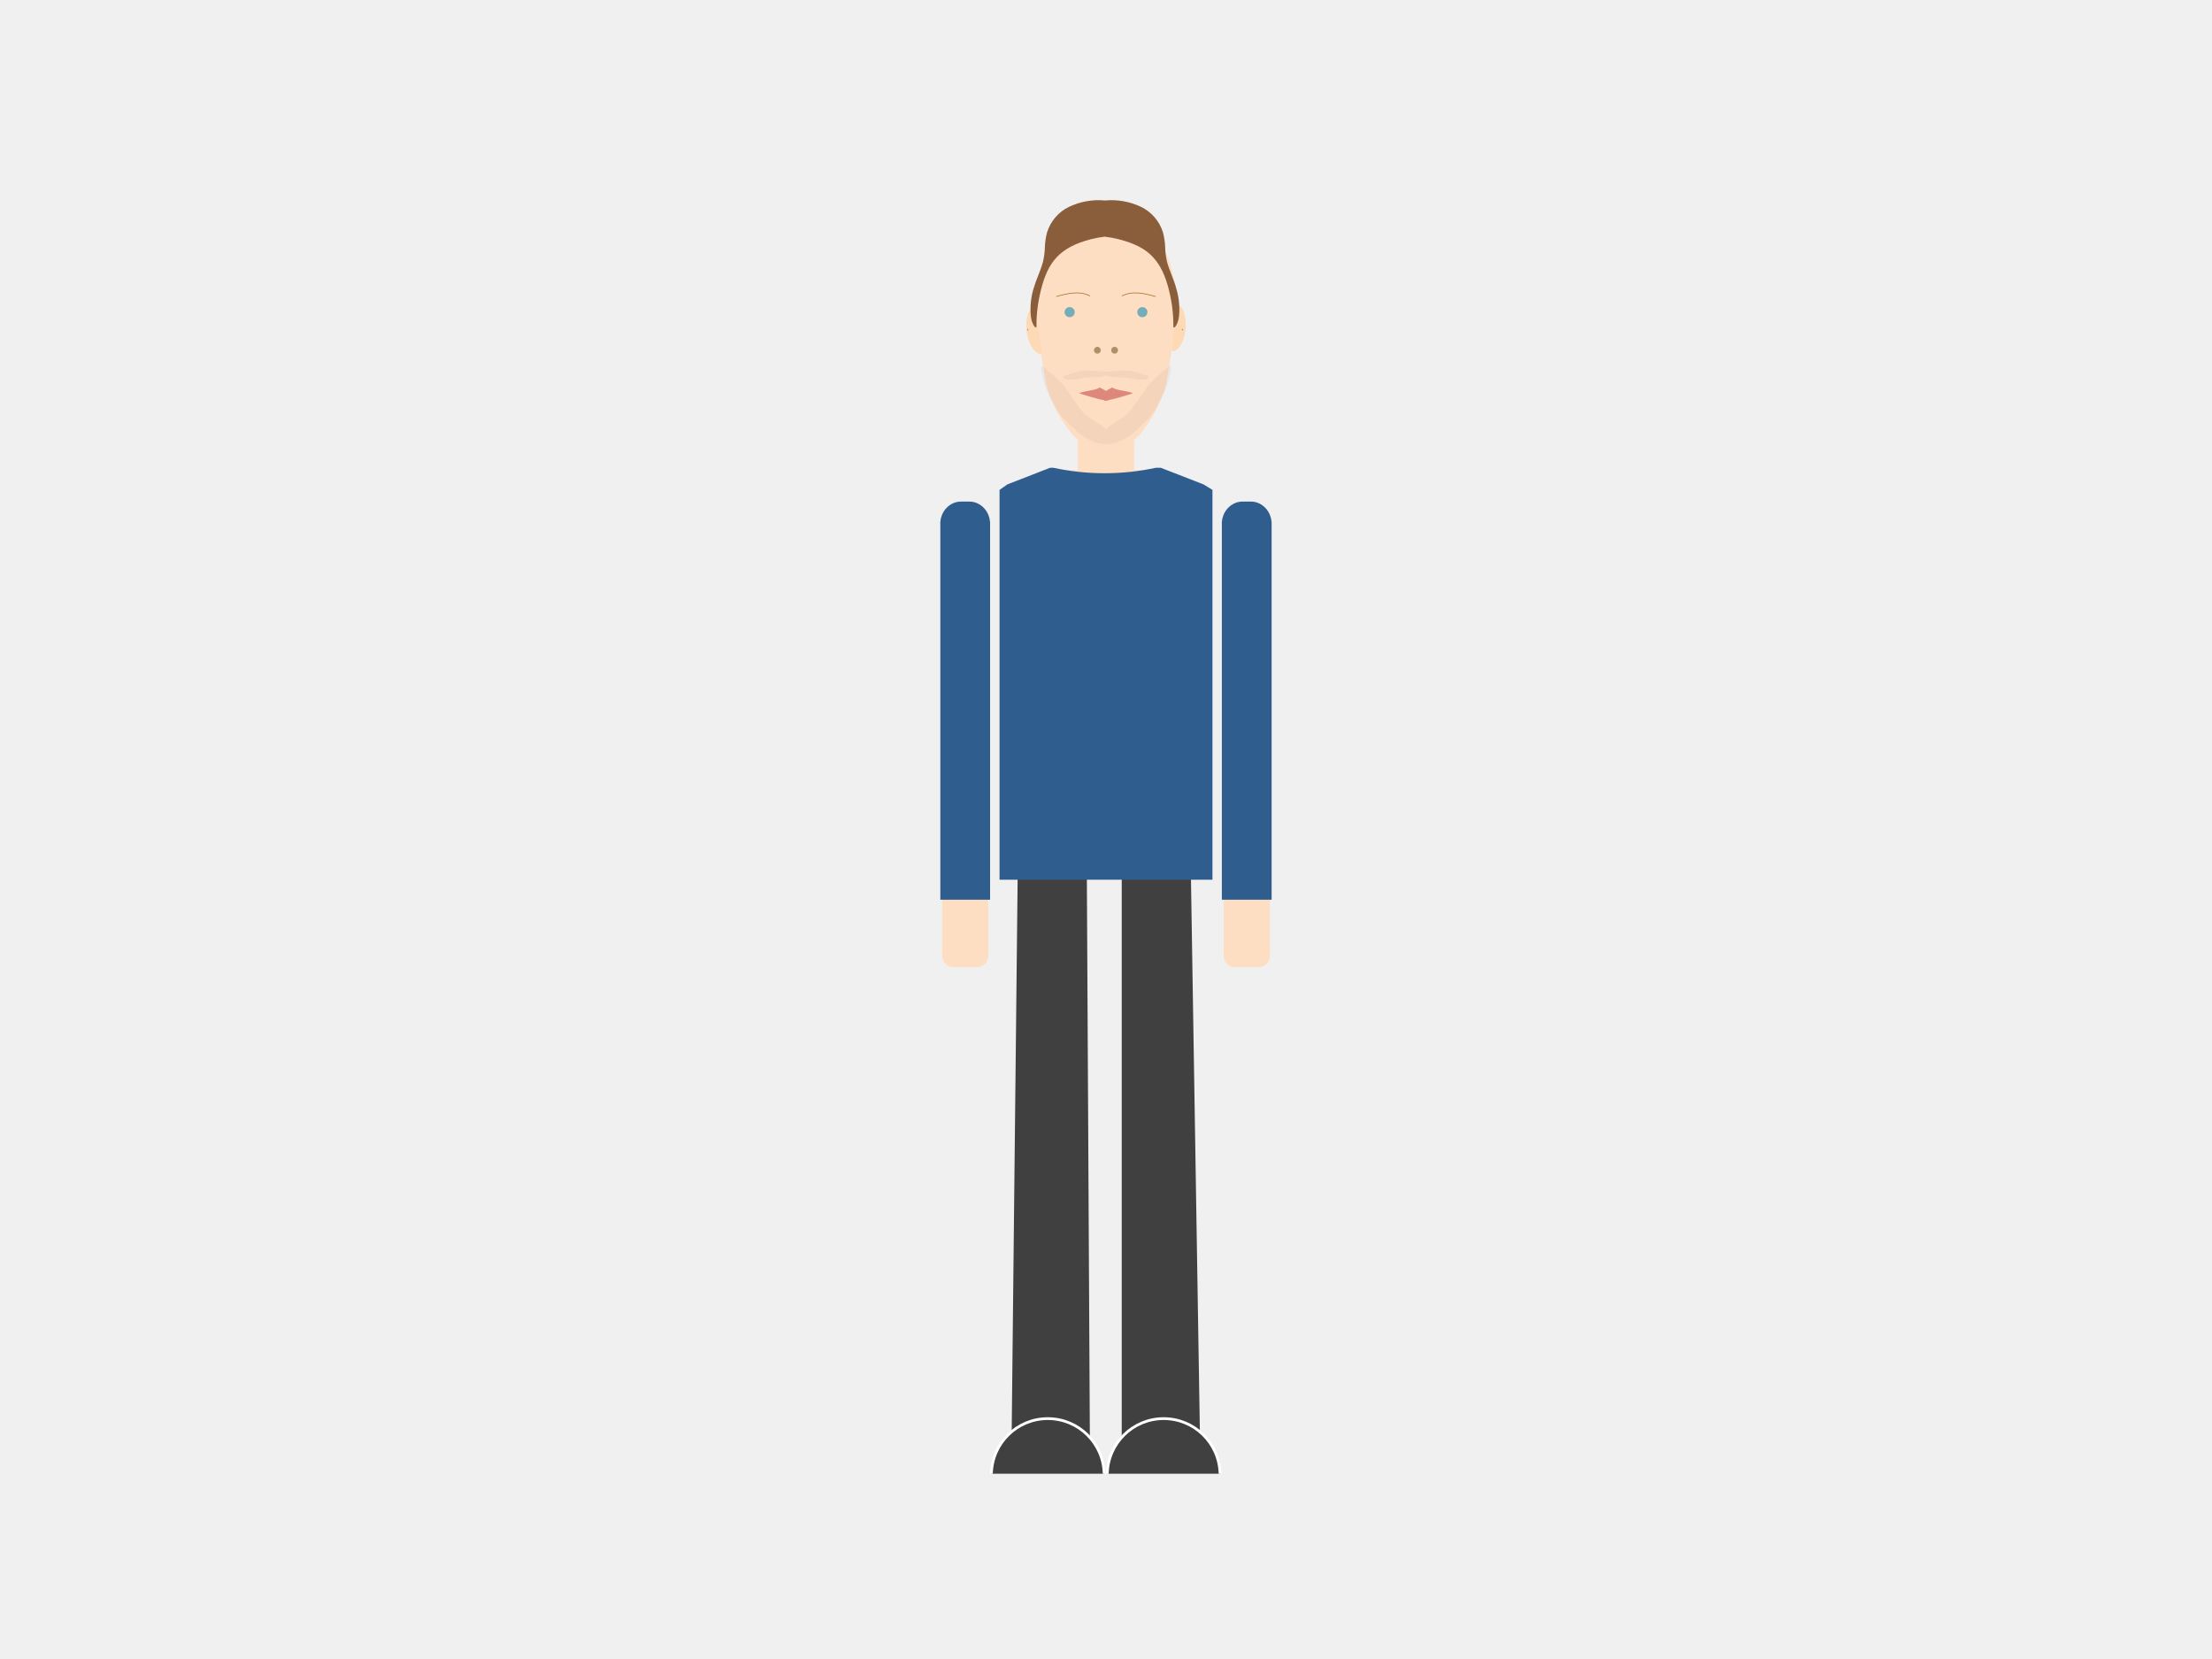
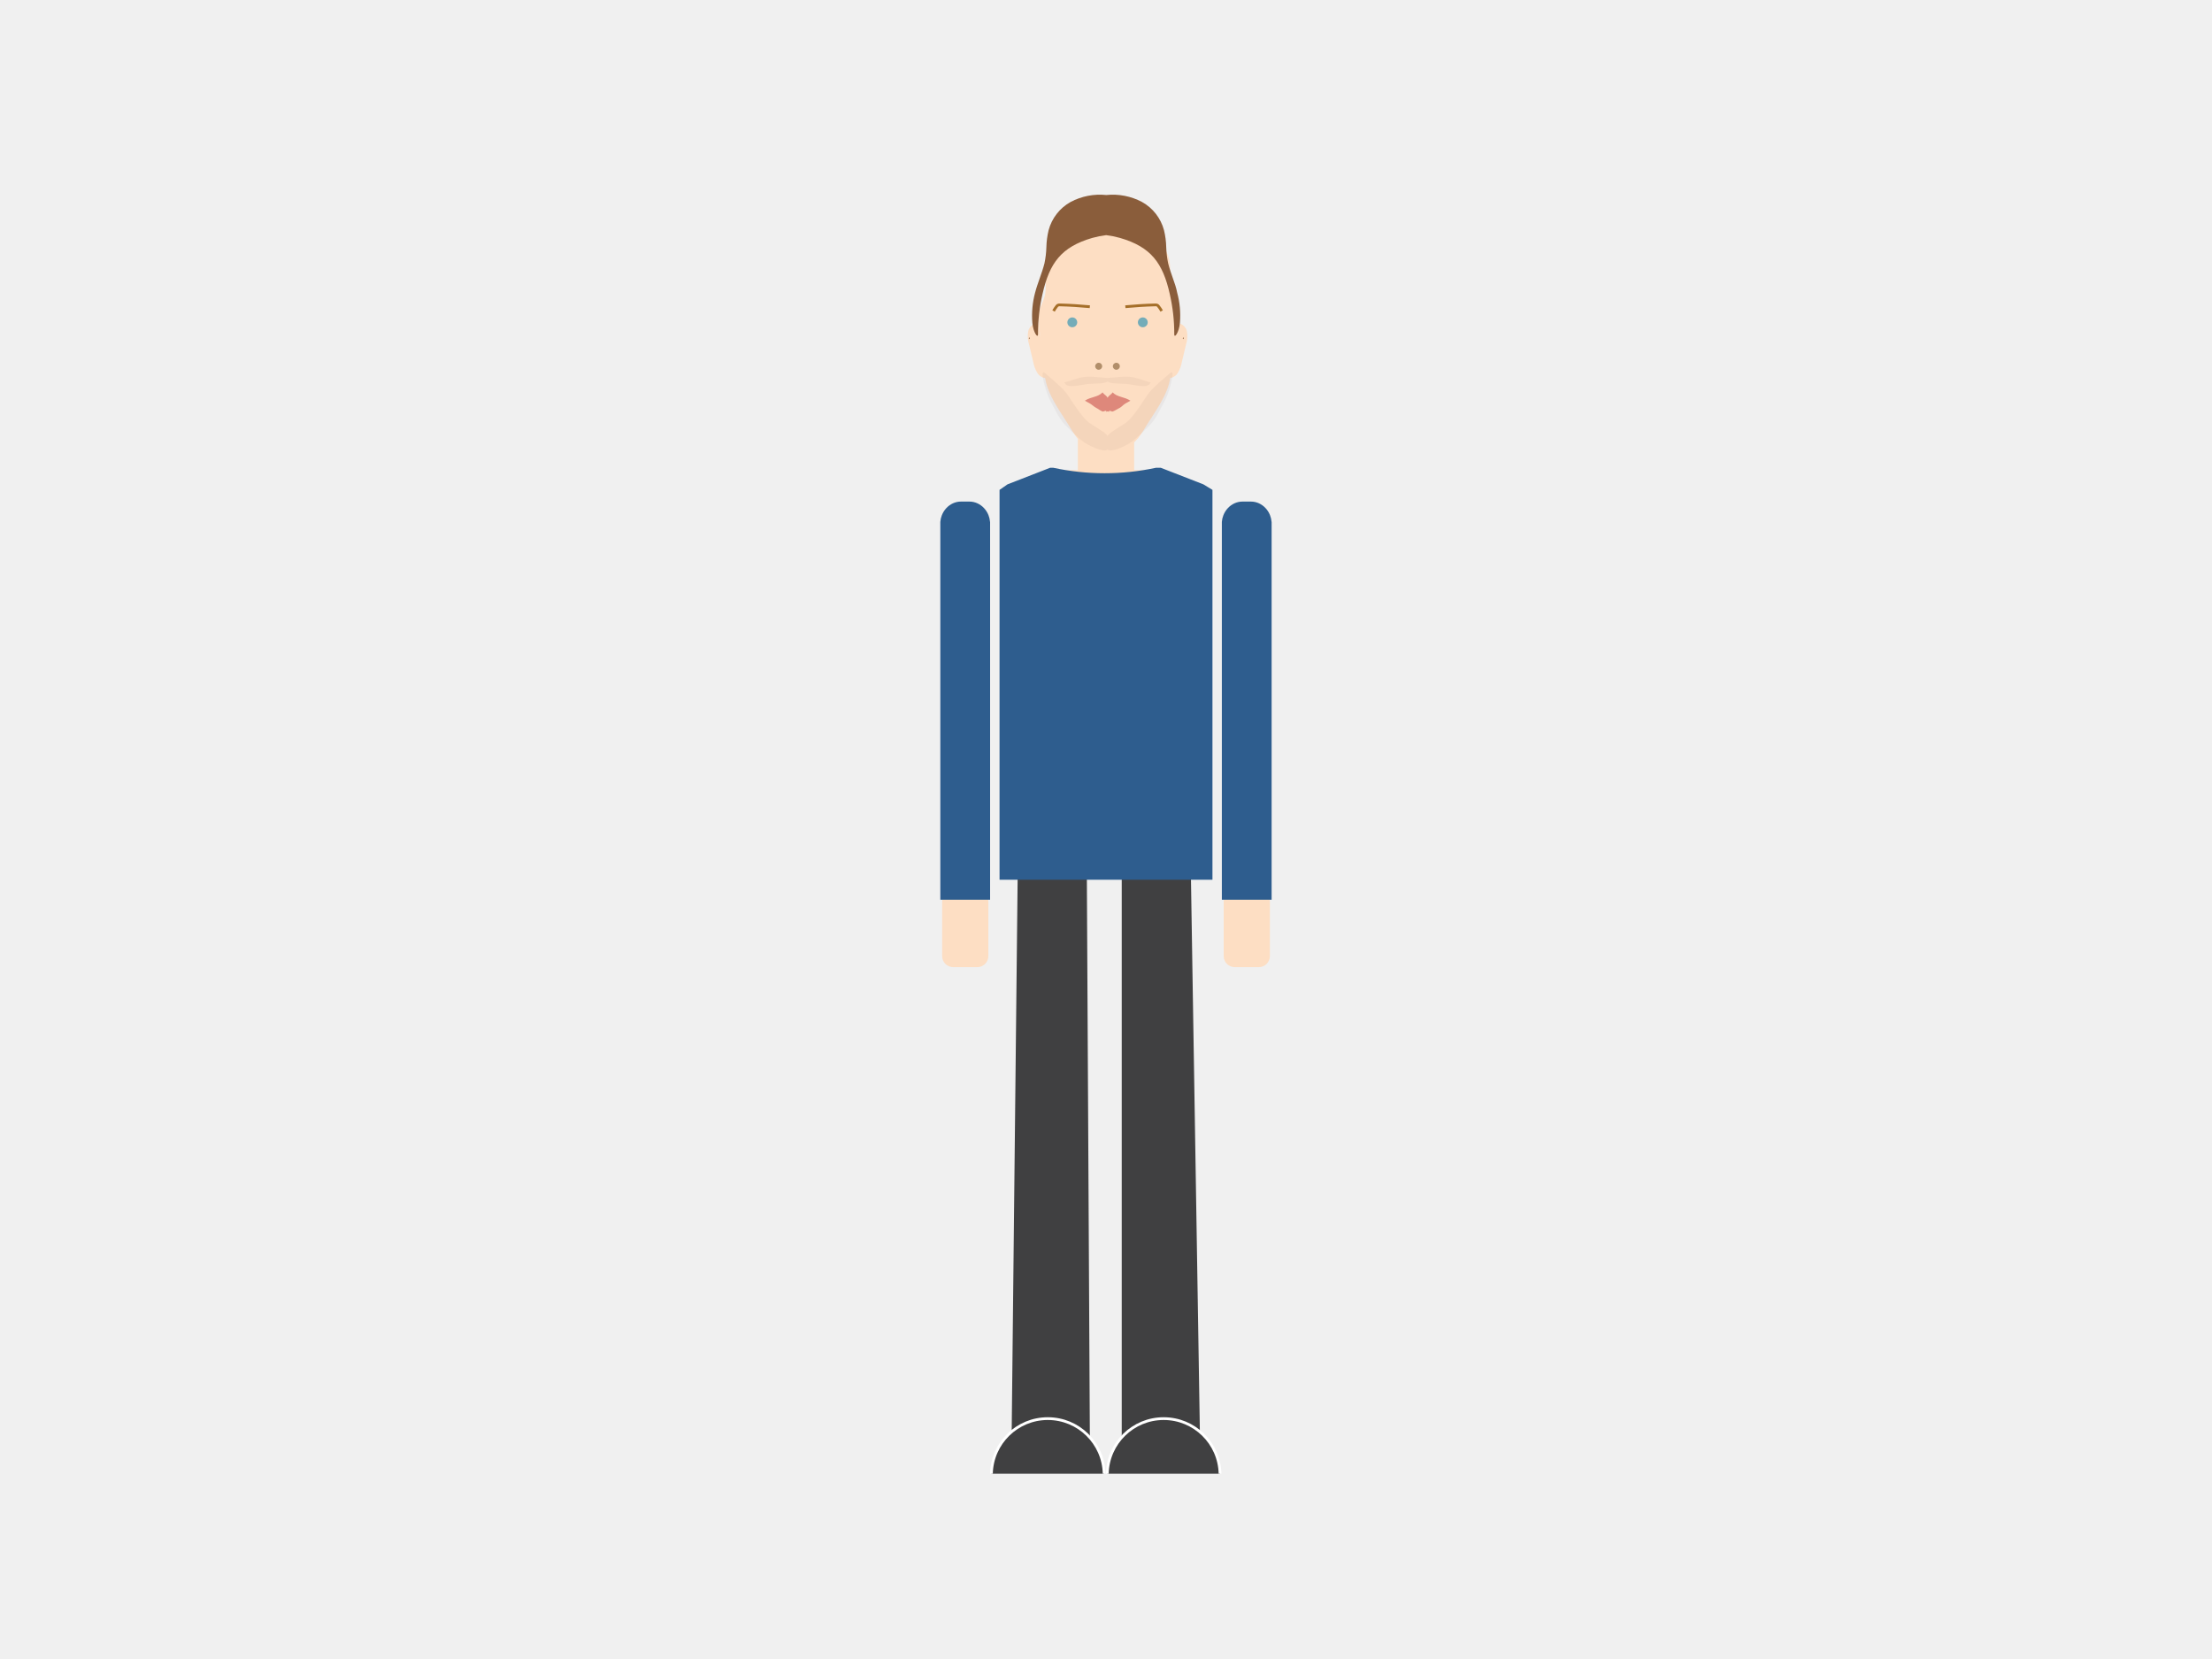
<svg xmlns="http://www.w3.org/2000/svg" viewBox="0 0 800 600">
  <defs>
-     <style>.cls-1{fill:#74acb8;}.cls-2{fill:#fddec3;}.cls-3{fill:#fdd9b6;}.cls-4{fill:#de887b;}.cls-5{fill:#b18e6a;}.cls-6{fill:none;stroke:#a56f29;stroke-width:0.25px;}.cls-6,.cls-8{stroke-miterlimit:10;}.cls-7,.cls-8{fill:#404041;}.cls-8{stroke:#fff;}.cls-9{fill:#2e5d8e;}.cls-10{fill:#481c11;opacity:0.05;}.cls-11{fill:#8a5d3b;}</style>
+     <style>.cls-1{fill:#fddec3;}.cls-2,.cls-3{fill:#404041;}.cls-3{stroke:#fff;}.cls-3,.cls-8{stroke-miterlimit:10;}.cls-4{fill:#2e5d8e;}.cls-5{fill:#74acb8;}.cls-6{fill:#b18e6a;}.cls-7{fill:#de887b;}.cls-8{fill:none;stroke:#a56f29;}.cls-9{fill:#8a5d3b;}.cls-10{fill:#481c11;opacity:0.05;}</style>
  </defs>
  <g id="Layer_3" data-name="Layer 3">
-     <circle class="cls-1" cx="400" cy="113.81" r="2.45" />
-     <path class="cls-2" d="M402.52,162.08c6.85-1.84,7.85-2.15,12-7.93,3-4.28,6.48-10.88,7.35-16.07,2.41-14.33,5.69-30.64.81-44.32-2.83-7.94-12.34-10.08-20.72-9.15h-3.84c-8.38-.93-17.89,1.21-20.72,9.15-4.88,13.68-1.6,30,.81,44.32.87,5.19,4.3,11.79,7.35,16.07,4.11,5.78,5.11,6.09,12,7.93Z" />
-     <path class="cls-3" d="M425.31,110c2.36.22,3.92,4.21,3.48,8.92s-2.69,8.35-5,8.13" />
-     <path class="cls-3" d="M376.91,128.05c-2.33.37-4.83-3.12-5.57-7.79s.55-8.75,2.89-9.12" />
-     <path class="cls-4" d="M408.83,141.89l-1-.25-1-.2-1-.19-1-.19c-.33-.07-.64-.15-1-.24a7.59,7.59,0,0,1-.88-.31,6.63,6.63,0,0,1-.8-.4,1.37,1.37,0,0,1-.26.2,2.32,2.32,0,0,1-.31.19l-.34.18a18.42,18.42,0,0,0-.72.37l-.34.21-.19.16-.19-.16-.34-.21-.36-.19a3,3,0,0,0-.36-.18l-.34-.18a2.32,2.32,0,0,1-.31-.19,1.89,1.89,0,0,1-.27-.2,5.84,5.84,0,0,1-.79.4,7.59,7.59,0,0,1-.88.31c-.31.09-.63.17-1,.24l-1,.19-1,.19-1,.2-1,.25a8.83,8.83,0,0,0-.95.33l2.13.67c.79.25,1.66.51,2.56.77s1.86.52,2.82.75c.55.13,1.11.25,1.67.36V145l.61-.12.61.12,0-.23q.86-.17,1.68-.36c1-.23,1.91-.49,2.82-.75s1.76-.52,2.56-.77l2.13-.67A8.83,8.83,0,0,0,408.83,141.89Z" />
-     <path class="cls-5" d="M398.11,126.65a1.23,1.23,0,1,1-1.22-1.22A1.22,1.22,0,0,1,398.11,126.65Z" />
-     <path class="cls-5" d="M404.34,126.65a1.23,1.23,0,1,1-1.23-1.22A1.22,1.22,0,0,1,404.34,126.65Z" />
-     <circle class="cls-1" cx="413.15" cy="112.89" r="1.83" />
-     <circle class="cls-1" cx="386.85" cy="112.89" r="1.83" />
-     <path class="cls-6" d="M394.22,107.05c-3.65-2-8.19-.94-12.22.21" />
-     <path class="cls-6" d="M405.78,107.05c3.65-2,8.19-.94,12.22.21" />
-     <polygon class="cls-2" points="418.33 170.04 399.32 195.69 381.67 170.04 389.82 170.04 389.82 158.81 400 158.81 410.18 158.81 410.18 170.04 418.33 170.04" />
-     <polygon class="cls-7" points="431.48 314.33 369.76 314.33 368.52 289.64 430.24 289.64 431.48 314.33" />
-     <polygon class="cls-7" points="433.98 519.75 405.69 519.75 405.69 290.01 430.28 290.01 433.98 519.75" />
-     <polygon class="cls-7" points="394.16 519.75 365.87 519.75 368.34 290.01 392.93 290.01 394.16 519.75" />
-     <path class="cls-8" d="M400.47,533a20.39,20.39,0,0,1,40.77,0" />
-     <path class="cls-8" d="M399.33,533a20.39,20.39,0,0,0-40.77,0" />
-     <rect class="cls-2" x="340.74" y="322.07" width="16.71" height="27.71" rx="4" />
-     <path class="cls-9" d="M358.06,188.75a8.37,8.37,0,0,0-.56-2.43,8.26,8.26,0,0,0-1.62-2.56,7.55,7.55,0,0,0-2.39-1.73,7,7,0,0,0-2.92-.63h-3a7,7,0,0,0-2.92.63,7.55,7.55,0,0,0-2.39,1.73,8.26,8.26,0,0,0-1.62,2.56,8.37,8.37,0,0,0-.56,2.43h0V325.4h18V188.75Z" />
-     <rect class="cls-2" x="442.56" y="322.07" width="16.71" height="27.71" rx="4" />
-     <path class="cls-9" d="M459.88,188.75a8.37,8.37,0,0,0-.56-2.43,8.26,8.26,0,0,0-1.62-2.56,7.55,7.55,0,0,0-2.39-1.73,7,7,0,0,0-2.92-.63h-3a7,7,0,0,0-2.92.63,7.55,7.55,0,0,0-2.39,1.73,8.26,8.26,0,0,0-1.62,2.56,8.37,8.37,0,0,0-.56,2.43h0V325.4h18V188.75Z" />
-     <path class="cls-9" d="M435.22,175.17l-15.42-6h-1.71a88.26,88.26,0,0,1-37.18,0H379.8l-15.42,6-2.88,2v141h77v-141Z" />
-     <path class="cls-10" d="M408.08,134c-2.78-.24-5.34.28-8.08.4-2.74-.12-5.3-.64-8.08-.4s-5.15,1.55-7.57,2l.23.29c.8,2.1,6.21.47,8.47.27,1.65-.14,5.57.06,6.95-.84,1.38.9,5.3.7,6.95.84,2.26.2,7.67,1.83,8.47-.27l.23-.29C413.23,135.55,410.81,134.25,408.08,134Z" />
-     <path class="cls-10" d="M422.62,132.64c-5.54,4.74-7.09,6.14-8.77,8.74-1.5,2.32-4.89,7.59-7.25,9.27-1.58,1.12-5,2.91-6.26,4.31a3,3,0,0,0-.34.43,4,4,0,0,0-.34-.43c-1.25-1.4-4.68-3.19-6.26-4.31-2.37-1.68-5.75-7-7.25-9.27-1.68-2.6-3.24-4-8.77-8.74-2.36-2,.65,7.55,1.58,9.31,1.35,2.57,3.5,7.21,5.58,9.31a78.81,78.81,0,0,0,6.09,5.74c2.15,1.78,8,4.57,9.37,3.3,1.35,1.27,7.22-1.52,9.37-3.3a78.81,78.81,0,0,0,6.09-5.74c2.08-2.1,4.23-6.74,5.58-9.31C422,140.19,425,130.62,422.62,132.64Z" />
-     <path class="cls-11" d="M423.79,99.62c-.61-1.56-1.22-3.14-1.69-4.8a26,26,0,0,1-.7-5.35,24.08,24.08,0,0,0-.81-5.47,15.31,15.31,0,0,0-7.95-9.2,24.81,24.81,0,0,0-13-2.29,24.83,24.83,0,0,0-13,2.29,15.26,15.26,0,0,0-7.94,9.2,23,23,0,0,0-.81,5.47,26.69,26.69,0,0,1-.7,5.35c-.47,1.66-1.09,3.24-1.7,4.8s-1.22,3.12-1.69,4.74a26.16,26.16,0,0,0-1,9.81c.3,3.19,2.05,5.26,2.05,3.78a52.51,52.51,0,0,1,.4-6.66,55.06,55.06,0,0,1,1.23-6.46c1.26-5.06,2.95-8.9,5.74-11.85s6.68-5,12.33-6.47a38,38,0,0,1,5-.92,38.46,38.46,0,0,1,5,.92C410.35,88,414.24,90,417,93s4.49,6.79,5.75,11.85a55,55,0,0,1,1.22,6.46,52.51,52.51,0,0,1,.4,6.66c0,1.48,1.76-.59,2.05-3.78a26,26,0,0,0-1-9.81C425,102.74,424.41,101.19,423.79,99.62Z" />
-     <path class="cls-11" d="M371.91,119.29l-.24-.43C371.52,119.43,371.54,119.71,371.91,119.29Z" />
-     <path class="cls-11" d="M427.65,118.86l-.24.43C427.78,119.71,427.8,119.43,427.65,118.86Z" />
+     <polygon class="cls-1" points="418.33 170.04 399.32 195.69 381.67 170.04 389.82 170.04 389.82 158.81 400 158.81 410.18 158.81 410.18 170.04 418.33 170.04" />
+     <polygon class="cls-2" points="431.48 314.33 369.76 314.33 368.52 289.64 430.24 289.64 431.48 314.33" />
+     <polygon class="cls-2" points="433.98 519.75 405.69 519.75 405.69 290.01 430.28 290.01 433.98 519.75" />
+     <polygon class="cls-2" points="394.16 519.75 365.87 519.75 368.34 290.01 392.93 290.01 394.16 519.75" />
+     <path class="cls-3" d="M400.47,533a20.39,20.39,0,0,1,40.77,0" />
+     <path class="cls-3" d="M399.33,533a20.39,20.39,0,0,0-40.77,0" />
+     <rect class="cls-1" x="340.74" y="322.07" width="16.71" height="27.71" rx="4" />
+     <path class="cls-4" d="M358.06,188.75a8.37,8.37,0,0,0-.56-2.43,8.26,8.26,0,0,0-1.62-2.56,7.55,7.55,0,0,0-2.39-1.73,7,7,0,0,0-2.92-.63h-3a7,7,0,0,0-2.92.63,7.55,7.55,0,0,0-2.39,1.73,8.26,8.26,0,0,0-1.62,2.56,8.37,8.37,0,0,0-.56,2.43h0V325.4h18V188.75Z" />
+     <rect class="cls-1" x="442.56" y="322.07" width="16.71" height="27.71" rx="4" />
+     <path class="cls-4" d="M459.88,188.75a8.37,8.37,0,0,0-.56-2.43,8.26,8.26,0,0,0-1.62-2.56,7.55,7.55,0,0,0-2.39-1.73,7,7,0,0,0-2.92-.63h-3a7,7,0,0,0-2.92.63,7.55,7.55,0,0,0-2.39,1.73,8.26,8.26,0,0,0-1.62,2.56,8.37,8.37,0,0,0-.56,2.43h0V325.4h18V188.75Z" />
+     <path class="cls-4" d="M435.22,175.17l-15.42-6h-1.71a88.26,88.26,0,0,1-37.18,0H379.8l-15.42,6-2.88,2v141h77v-141Z" />
+     <path class="cls-1" d="M398.49,162.61h4.15l.41-.14c1.16-.22,2.36-.19,3.5-.46,3.37-.81,5.58-4,7.36-6.94,3.48-5.8,8.61-12.19,9.4-18.91L425.45,118a15.9,15.9,0,0,0,.07-4.77c-.37-2-1.48-3.72-2-5.64-1.16-3.94,0-8.2-.44-12.28a15.14,15.14,0,0,0-5.65-10c-3.64-2.85-9.26-4.47-13.89-4.62l-5.86,0c-4.62.15-10.24,1.77-13.89,4.62a15.14,15.14,0,0,0-5.65,10c-.48,4.09.73,8.34-.44,12.28-.57,1.93-1.67,3.68-2,5.65a15.52,15.52,0,0,0,.08,4.76l2.14,18.16c.79,6.73,5.92,13.11,9.4,18.92,1.78,3,4,6.13,7.35,6.93,1.15.27,2.34.24,3.5.46Z" />
+     <circle class="cls-5" cx="413.31" cy="116.58" r="1.78" />
+     <circle class="cls-5" cx="387.81" cy="116.58" r="1.78" />
+     <path class="cls-6" d="M398.61,132.47a1.26,1.26,0,1,1-1.26-1.27A1.26,1.26,0,0,1,398.61,132.47Z" />
+     <path class="cls-6" d="M405,132.47a1.26,1.26,0,1,1-1.26-1.27A1.26,1.26,0,0,1,405,132.47Z" />
+     <path class="cls-7" d="M408,144.45q-.41-.19-.84-.36l-.86-.28-.85-.27c-.29-.09-.57-.18-.84-.28a8.34,8.34,0,0,1-.8-.33,5,5,0,0,1-.74-.44,4.57,4.57,0,0,1-.67-.58,2,2,0,0,1-.22.29,3.31,3.31,0,0,1-.26.27l-.29.25-.3.26-.3.27c-.1.1-.2.2-.29.31a.17.17,0,1,1-.32,0,4.12,4.12,0,0,0-.28-.31l-.3-.27-.31-.26-.28-.25a2.29,2.29,0,0,1-.27-.27,3.15,3.15,0,0,1-.22-.29,4.5,4.5,0,0,1-.66.58,6.26,6.26,0,0,1-.74.44c-.26.12-.53.23-.8.33l-.84.28-.86.27-.86.28q-.42.16-.84.36a7.26,7.26,0,0,0-.8.47l1.8,1c.66.35,1.6,1.26,2.36,1.63s1.35.92,2.15,1.24c.47.19.94-.35,1.41-.19v.32l.51-.16.52.16,0-.32c.47-.16.94.38,1.41.19.81-.32,1.6-.87,2.36-1.24s1.49-1.28,2.16-1.63l1.79-1A6.44,6.44,0,0,0,408,144.45Z" />
+     <path class="cls-1" d="M425.61,117c1.64-.32,3.2,1.12,3.64,2.73a10,10,0,0,1-.33,4.94l-1.48,6.25a11.4,11.4,0,0,1-1.51,4,3.94,3.94,0,0,1-3.69,1.83" />
+     <path class="cls-1" d="M375.51,117c-1.64-.32-3.2,1.12-3.64,2.73a10.15,10.15,0,0,0,.33,4.94l1.48,6.25a11.61,11.61,0,0,0,1.52,4,3.92,3.92,0,0,0,3.68,1.83" />
+     <path class="cls-8" d="M407,110.93c3.59-.34,7.19-.57,10.8-.66a1.49,1.49,0,0,1,.78.12,1.32,1.32,0,0,1,.4.38,11.62,11.62,0,0,1,1.15,1.71" />
+     <path class="cls-8" d="M394.15,110.93c-3.59-.34-7.19-.57-10.79-.66a1.46,1.46,0,0,0-.78.12,1.35,1.35,0,0,0-.41.38,11.56,11.56,0,0,0-1.14,1.71" />
+     <path class="cls-9" d="M424.17,100.58c-.61-1.74-1.22-3.48-1.69-5.32a33.56,33.56,0,0,1-.7-5.93,28.64,28.64,0,0,0-.8-6.06,16.54,16.54,0,0,0-7.93-10.21,22.57,22.57,0,0,0-12.94-2.53,22.57,22.57,0,0,0-12.94,2.53,16.57,16.57,0,0,0-7.93,10.21,28.64,28.64,0,0,0-.8,6.06,32.65,32.65,0,0,1-.7,5.93c-.47,1.84-1.08,3.58-1.69,5.32s-1.22,3.46-1.69,5.26a32.22,32.22,0,0,0-1,10.87c.3,3.54,2.05,5.83,2.05,4.19a64.63,64.63,0,0,1,.4-7.39,66.83,66.83,0,0,1,1.22-7.15c1.26-5.61,2.95-9.87,5.73-13.14s6.66-5.54,12.29-7.18a34.58,34.58,0,0,1,5-1,34.58,34.58,0,0,1,5,1c5.63,1.64,9.51,3.91,12.29,7.18s4.48,7.53,5.73,13.14a66.83,66.83,0,0,1,1.22,7.15,64.63,64.63,0,0,1,.4,7.39c0,1.64,1.75-.65,2.05-4.19a32,32,0,0,0-1-10.87C425.39,104,424.79,102.32,424.17,100.58Z" />
+     <path class="cls-9" d="M372.44,122.39l-.24-.48C372.05,122.54,372.07,122.85,372.44,122.39Z" />
+     <path class="cls-9" d="M428,121.91l-.24.48C428.15,122.85,428.17,122.54,428,121.91Z" />
+     <path class="cls-10" d="M408.64,136.29c-2.78-.25-5.34.27-8.08.4-2.73-.13-5.3-.65-8.08-.4s-5.15,1.54-7.57,2l.23.28c.8,2.11,6.21.47,8.47.28,1.65-.14,5.58.06,6.95-.84,1.38.9,5.3.7,6.95.84,2.26.19,7.67,1.83,8.48-.28l.23-.28C413.79,137.83,411.37,136.53,408.64,136.29Z" />
+     <path class="cls-10" d="M423.18,134.93c-5.53,4.73-7.09,6.14-8.77,8.74-1.5,2.32-4.88,7.59-7.25,9.27-1.58,1.12-5,2.91-6.26,4.3-.13.15-.24.3-.34.44a3.08,3.08,0,0,0-.34-.44c-1.25-1.39-4.68-3.18-6.25-4.3-2.37-1.68-5.76-6.95-7.26-9.27-1.67-2.6-3.23-4-8.76-8.74-2.36-2,.64,7.55,1.57,9.3,1.36,2.57,3.51,7.22,5.58,9.31a77.18,77.18,0,0,0,6.1,5.75c2.14,1.78,8,4.56,9.36,3.3,1.35,1.26,7.22-1.52,9.37-3.3a77,77,0,0,0,6.09-5.75c2.08-2.09,4.23-6.74,5.59-9.31C422.53,142.48,425.54,132.91,423.18,134.93Z" />
  </g>
</svg>
